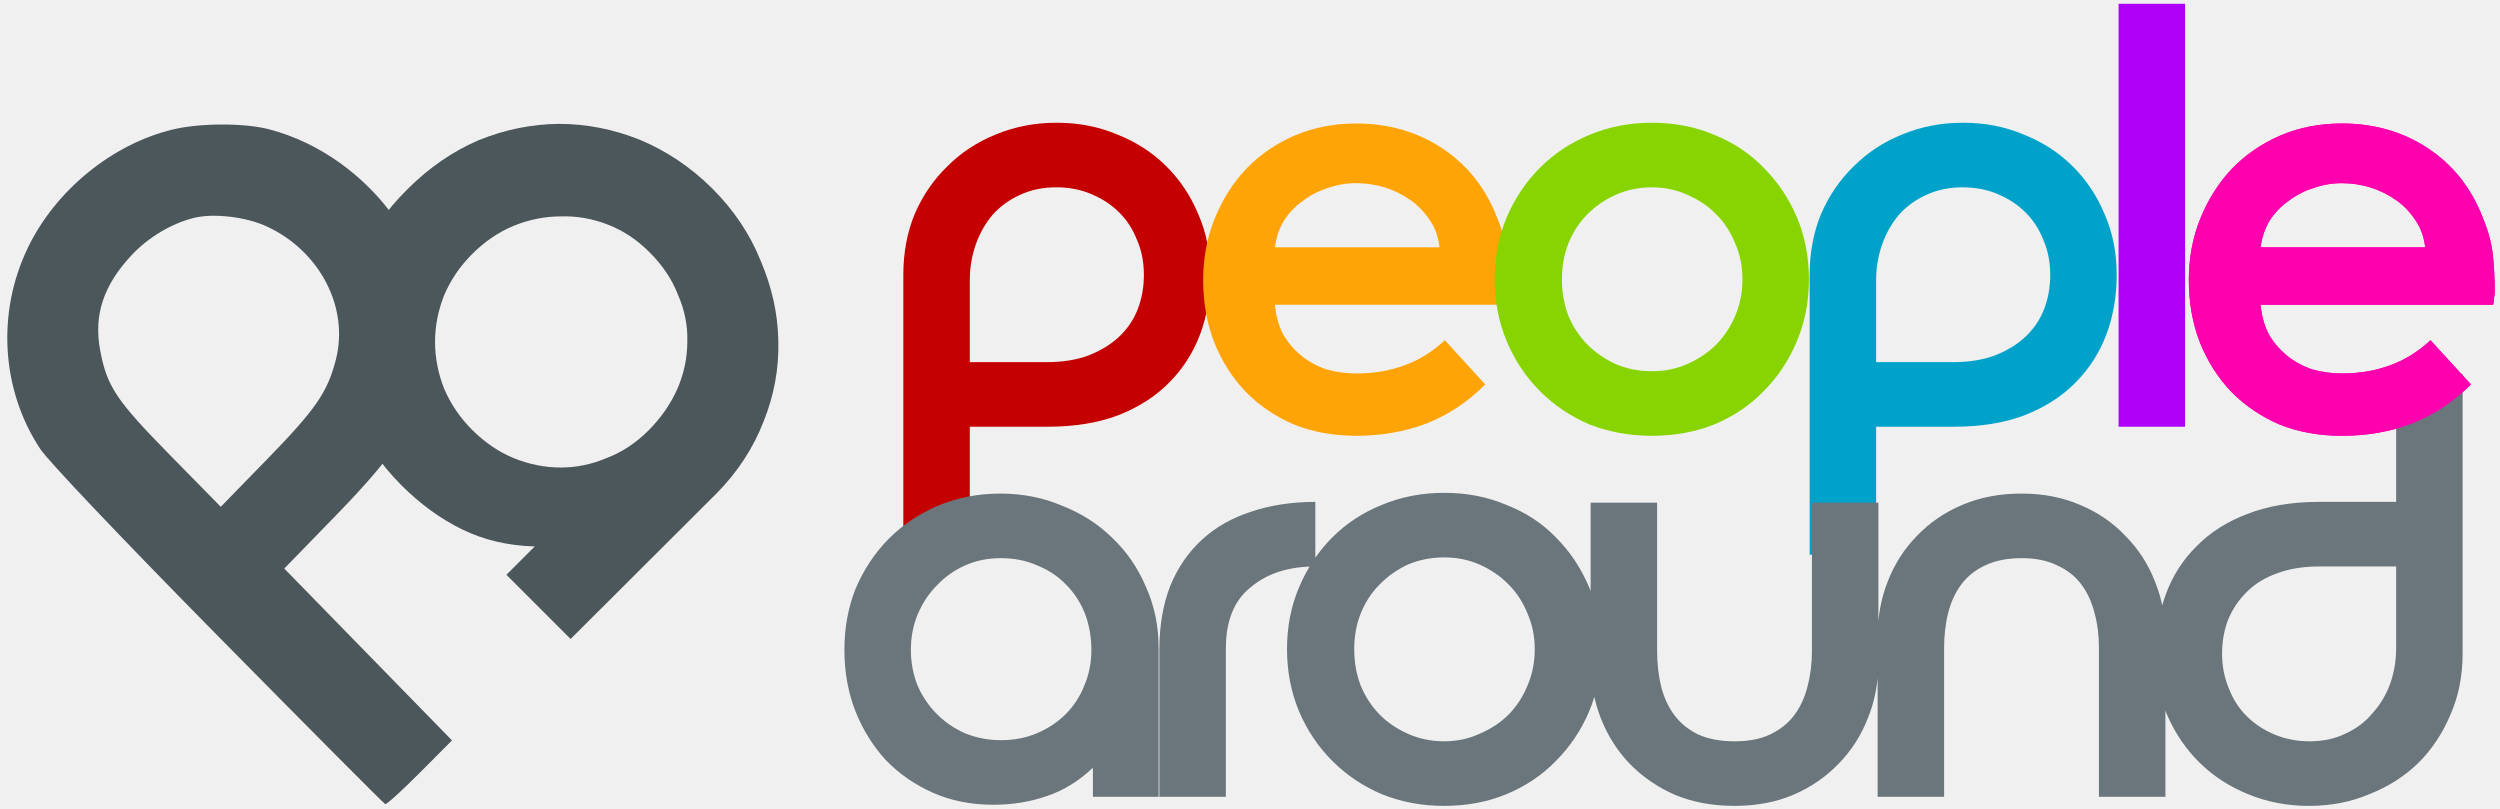
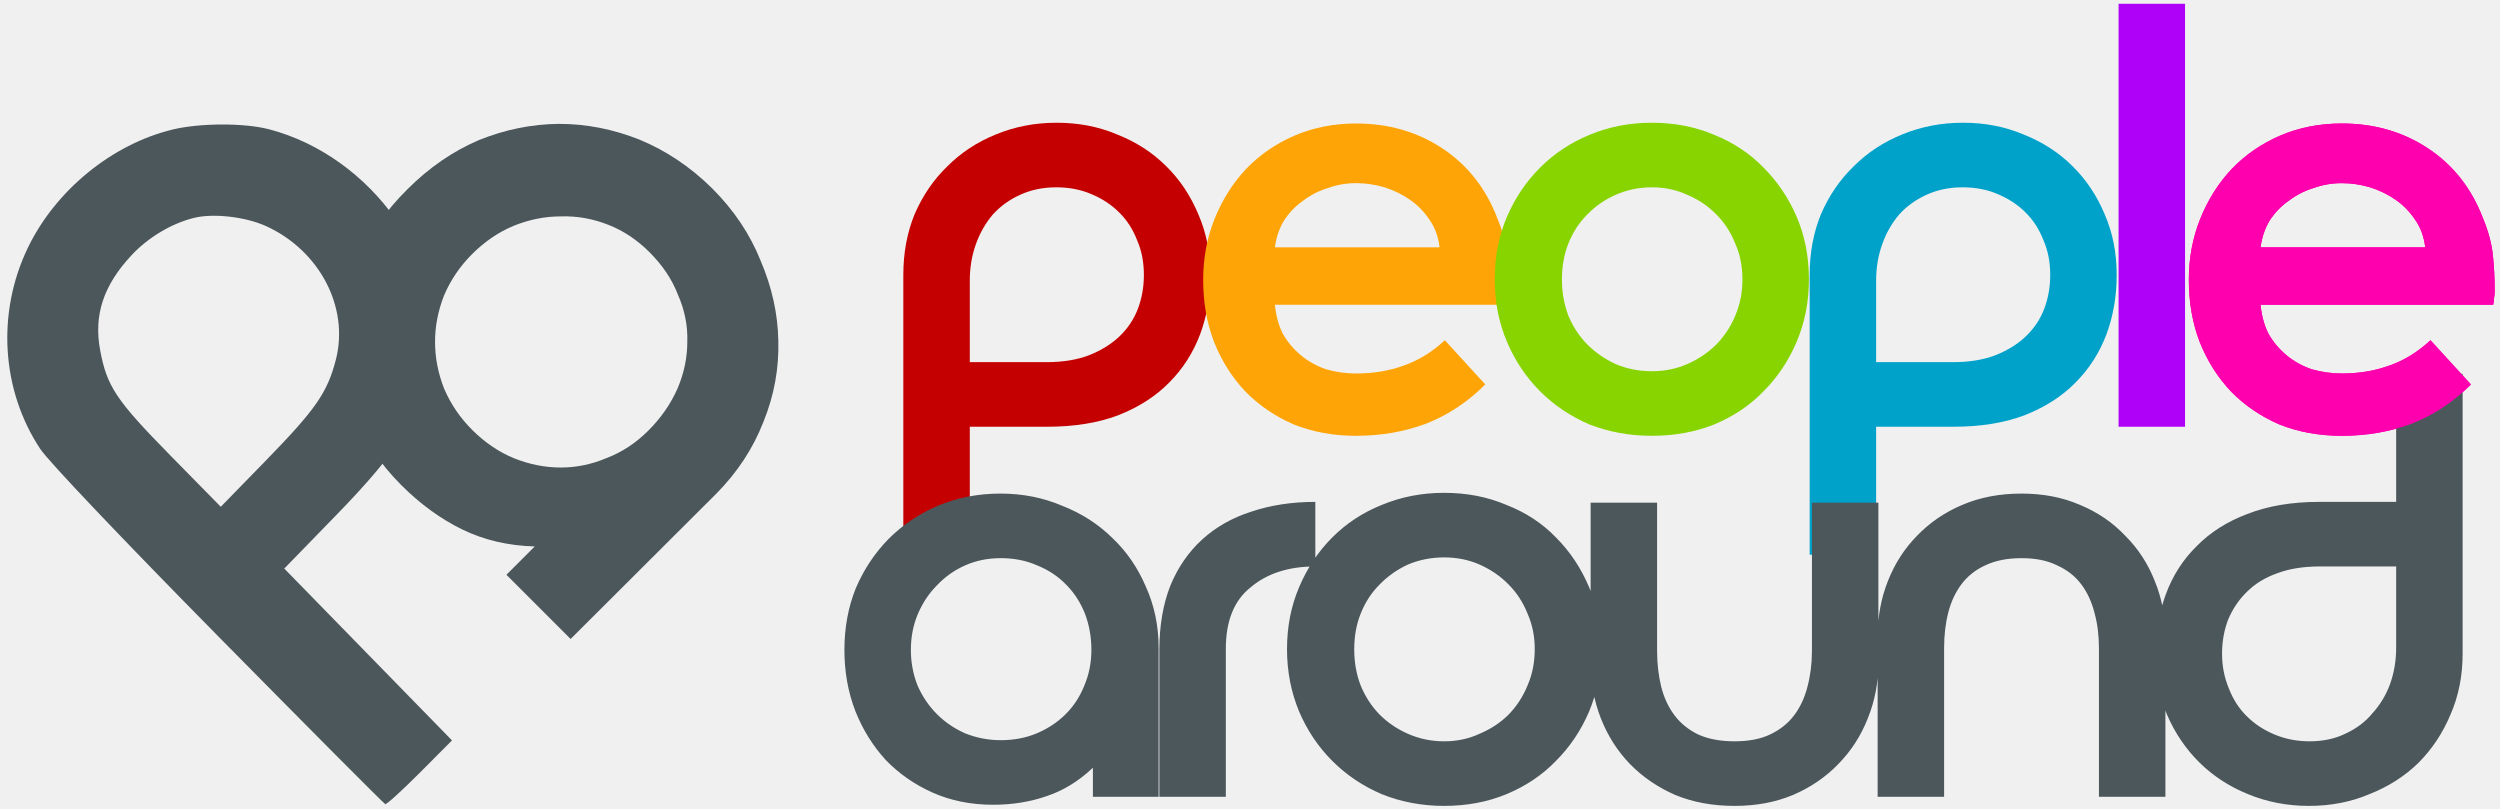
<svg xmlns="http://www.w3.org/2000/svg" viewBox="0 0 662 214" role="img" aria-label="Peoplearound">
-   <style>.mk{fill:#4c575c}.ar{fill:#6a767b}@media(prefers-color-scheme:dark){.mk{fill:#ffffff}.ar{fill:#d7e2e6}}</style>
+   <style>.mk{fill:#4c575c}.ar{fill:#4c575c}@media(prefers-color-scheme:dark){.mk{fill:#ffffff}.ar{fill:#d7e2e6}}</style>
  <g class="mk">
    <g transform="matrix(.92,0,0,.92,.96,31.92)">
      <path fill-rule="evenodd" d="M 48.638 2.585 C 31.203 6.806, 14.949 20.078, 6.982 36.600 C -2.042 55.316, -0.681 77.525, 10.531 94.515 C 12.839 98.013, 34.152 120.448, 61.814 148.500 C 87.847 174.900, 109.458 196.615, 109.838 196.755 C 110.219 196.895, 114.697 192.825, 119.791 187.710 L 129.053 178.410 104.913 153.679 L 80.774 128.949 95.637 113.669 C 114.388 94.393, 120.235 84.812, 123.135 68.616 C 128.028 41.291, 106.057 10.241, 76.354 2.504 C 69.247 0.653, 56.467 0.690, 48.638 2.585 M 54.746 28.027 C 48.252 29.659, 41.625 33.624, 36.837 38.743 C 28.737 47.403, 25.897 55.967, 27.775 66.067 C 29.720 76.523, 32.344 80.464, 47.931 96.336 L 62.500 111.171 75.521 97.814 C 89.825 83.141, 93.203 78.269, 95.628 68.815 C 99.490 53.765, 90.982 37.459, 75.589 30.412 C 69.640 27.689, 60.332 26.624, 54.746 28.027" />
    </g>
    <path d="m125 113.8q5 5 11 7.5 6.2 2.5 12.5 2.5 6.2 0 12.1-2.5 6.1-2.3 11.1-7.3 5-5 7.7-11.1 2.6-6.1 2.6-12.4 0.2-6.4-2.5-12.5-2.3-6-7.5-11.2-5-5-11-7.3-6.1-2.4-12.5-2.2-6.3 0-12.5 2.5-6 2.5-11 7.5-4.8 4.8-7.4 10.9-2.4 6.1-2.4 12.3 0 6.3 2.4 12.4 2.6 6.1 7.4 10.9zm26.1 55.4l-17-17 7.5-7.5q-10.6-0.3-19.2-4.5-8.6-4.2-16.1-11.7-8.6-8.6-12.5-18.8-3.9-10.1-3.7-20.6 0.4-10.4 4.8-20.4 4.5-10.2 13-18.6 8.6-8.6 18.9-13 10.4-4.2 21.2-4.3 10.9 0 21.4 4.2 10.6 4.4 19.2 12.9 8.6 8.6 12.8 19.1 4.5 10.5 4.7 21.2 0.3 11-3.9 21.4-4.1 10.6-12.5 19.1z" />
  </g>
  <path fill="#c50000" d="m256.8 95.9h20.3q6.4 0 11.2-1.8 4.8-1.9 8-4.9 3.4-3.2 5-7.4 1.6-4.2 1.6-9 0-5.1-1.8-9.2-1.7-4.4-4.8-7.4-3-3-7.3-4.8-4.2-1.8-9.3-1.8-5.3 0-9.6 2-4.2 1.9-7.2 5.2-2.9 3.4-4.5 7.9-1.6 4.5-1.6 9.6zm-17.6 51v-74.1q0-8.8 3-16.1 3.2-7.4 8.7-12.7 5.4-5.4 12.8-8.4 7.5-3.1 16.1-3.1 8.7 0 16 3.1 7.6 3 13 8.4 5.4 5.3 8.5 12.7 3.2 7.3 3.2 16.1 0 8.4-2.7 15.7-2.8 7.4-8.2 12.8-5.4 5.5-13.6 8.7-8 3-18.7 3h-20.5v33.9z" />
  <path fill="#ffa406" d="m337.6 65.5h43.6q-0.5-4.2-2.6-7.2-2.1-3.2-5.1-5.3-3.1-2.2-6.9-3.4-3.7-1.1-7.5-1.1-3.9 0-7.5 1.3-3.6 1.1-6.6 3.4-2.9 2-5 5.2-1.9 3.2-2.4 7.1zm45 24.6l10.7 11.7q-7 7-15.7 10.4-8.6 3.2-18.5 3.2-9 0-16.5-3-7.4-3.2-12.8-8.7-5.3-5.6-8.3-13.1-2.9-7.5-2.9-16.5 0-8.6 3-16.1 3.1-7.7 8.4-13.3 5.4-5.6 12.8-8.8 7.5-3.2 16.3-3.2 12.8 0 22.7 6.5 10.1 6.6 14.7 18.6 2.1 5.1 2.6 9.6 0.5 4.5 0.5 9.9 0 0.8-0.2 1.8 0 0.8-0.2 1.6h-61.6q0.4 4.3 2.1 7.7 1.9 3.3 4.8 5.7 2.9 2.4 6.7 3.7 3.9 1.1 7.9 1.1 6.9 0 12.6-2.1 5.8-2 10.9-6.7z" />
  <path fill="#87d400" d="m437.4 98.3q5.1 0 9.4-1.9 4.5-2 7.7-5.2 3.2-3.3 5-7.6 1.9-4.5 1.9-9.6 0-5.2-1.9-9.5-1.8-4.5-5-7.7-3.2-3.3-7.7-5.2-4.3-2-9.4-2-5.1 0-9.6 2-4.3 1.9-7.5 5.2-3.2 3.2-5 7.7-1.7 4.3-1.7 9.5 0 5.1 1.7 9.6 1.8 4.3 5 7.6 3.2 3.2 7.5 5.2 4.5 1.9 9.6 1.9zm-41.6-24.3q0-9 3.2-16.5 3.2-7.5 8.8-13.1 5.6-5.6 13.1-8.7 7.7-3.2 16.5-3.2 9 0 16.5 3.2 7.7 3.1 13.1 8.7 5.6 5.6 8.8 13.1 3.2 7.5 3.2 16.5 0 8.8-3.2 16.4-3.2 7.6-8.8 13.2-5.4 5.6-13.1 8.8-7.5 3-16.5 3-8.8 0-16.5-3-7.5-3.2-13.1-8.8-5.6-5.6-8.8-13.2-3.2-7.6-3.2-16.4z" />
  <path fill="#00a2ca" d="m496.8 95.9h20.3q6.4 0 11.2-1.8 4.8-1.9 8-4.9 3.4-3.2 5-7.4 1.6-4.2 1.6-9 0-5.1-1.8-9.2-1.7-4.4-4.8-7.4-3-3-7.3-4.8-4.2-1.8-9.3-1.8-5.3 0-9.6 2-4.2 1.9-7.2 5.2-2.9 3.4-4.5 7.9-1.6 4.5-1.6 9.6zm-17.6 51v-74.1q0-8.8 3-16.1 3.2-7.4 8.7-12.7 5.4-5.4 12.8-8.4 7.5-3.1 16.1-3.1 8.7 0 16 3.1 7.6 3 13 8.4 5.4 5.3 8.5 12.7 3.2 7.3 3.2 16.1 0 8.4-2.7 15.7-2.8 7.4-8.2 12.8-5.4 5.5-13.6 8.7-8 3-18.7 3h-20.5v33.9z" />
  <path fill="#af00f8" d="m561 113v-112h17.6v112z" />
  <path fill="#ff00ae" d="m598.6 65.5h43.6q-0.5-4.2-2.6-7.2-2.1-3.2-5.1-5.3-3.1-2.2-6.9-3.4-3.7-1.1-7.5-1.1-3.9 0-7.5 1.3-3.6 1.1-6.6 3.4-2.9 2-5 5.2-1.9 3.2-2.4 7.1zm45 24.6l10.7 11.7q-7 7-15.7 10.4-8.6 3.2-18.5 3.2-9 0-16.5-3-7.4-3.2-12.8-8.7-5.3-5.6-8.3-13.1-2.9-7.5-2.9-16.5 0-8.6 3-16.1 3.1-7.7 8.4-13.3 5.4-5.6 12.8-8.8 7.5-3.2 16.3-3.2 12.8 0 22.7 6.5 10.1 6.6 14.7 18.6 2.1 5.1 2.6 9.6 0.5 4.5 0.5 9.9 0 0.8-0.2 1.8 0 0.8-0.2 1.6h-61.6q0.4 4.3 2.1 7.7 1.9 3.3 4.8 5.7 2.9 2.4 6.7 3.7 3.9 1.1 7.9 1.1 6.9 0 12.6-2.1 5.8-2 10.9-6.7z" />
  <path class="ar" d="m265 196q5.2 0 9.5-1.8 4.5-1.9 7.7-5.1 3.2-3.2 4.9-7.5 1.9-4.4 1.9-9.5 0-5.1-1.7-9.6-1.8-4.5-5-7.7-3.2-3.3-7.7-5.1-4.3-1.9-9.6-1.9-5.1 0-9.4 1.9-4.3 1.9-7.5 5.3-3.2 3.2-5.1 7.7-1.8 4.3-1.8 9.4 0 5 1.8 9.5 1.9 4.3 5.1 7.5 3.2 3.2 7.5 5.1 4.5 1.8 9.4 1.8zm41.8 15h-17.4v-7.7q-5.6 5.3-12.2 7.5-6.6 2.3-14.2 2.3-8.8 0-16-3.2-7.2-3.2-12.5-8.7-5.1-5.6-8-12.9-2.9-7.5-2.9-16.2 0-8.8 3-16.3 3.2-7.5 8.7-13.1 5.6-5.6 13.1-8.8 7.7-3.2 16.5-3.2 8.8 0 16.3 3.2 7.7 3 13.3 8.5 5.7 5.4 8.9 12.9 3.4 7.5 3.4 16.2zm0.2 0v-38.9q0-9.6 2.9-17 3-7.3 8.5-12.3 5.4-4.9 12.9-7.3 7.7-2.6 17-2.6v17.1q-10.6 0-17.1 5.5-6.6 5.2-6.6 16.3v39.2zm75.4-14.7q5.1 0 9.4-2 4.5-1.9 7.7-5.1 3.2-3.3 5-7.7 1.9-4.4 1.9-9.6 0-5.1-1.9-9.4-1.8-4.5-5-7.7-3.2-3.3-7.7-5.3-4.3-1.9-9.4-1.9-5.1 0-9.6 1.9-4.3 2-7.5 5.3-3.2 3.2-5 7.7-1.7 4.3-1.7 9.4 0 5.2 1.7 9.6 1.8 4.4 5 7.7 3.2 3.2 7.5 5.1 4.5 2 9.6 2zm-41.6-24.4q0-8.9 3.2-16.4 3.2-7.6 8.8-13.2 5.6-5.6 13.1-8.6 7.7-3.2 16.5-3.2 9 0 16.5 3.2 7.7 3 13.1 8.6 5.6 5.6 8.8 13.2 3.2 7.5 3.2 16.4 0 8.8-3.2 16.5-3.2 7.5-8.8 13.1-5.4 5.6-13.1 8.8-7.5 3.1-16.5 3.1-8.8 0-16.5-3.1-7.5-3.2-13.1-8.8-5.6-5.6-8.8-13.1-3.2-7.7-3.2-16.5zm80.4 3.6v-42.4h17.6v39.3q0 5 1.1 9.5 1.1 4.3 3.5 7.5 2.4 3.2 6.3 5.1 4 1.8 9.6 1.8 5.6 0 9.4-1.8 4-1.9 6.4-5.1 2.4-3.2 3.5-7.5 1.2-4.5 1.2-9.5v-39.3h17.6v42.4q0 7.8-2.8 14.7-2.7 6.9-7.8 12.1-5 5.2-12 8.2-6.9 2.9-15.5 2.9-8.7 0-15.7-2.9-6.9-3-12-8.2-5-5.2-7.7-12.1-2.7-6.9-2.7-14.7zm76 35.5v-42.4q0-7.9 2.7-14.7 2.7-6.9 7.7-12 5.1-5.3 12-8.2 7-3 15.7-3 8.6 0 15.5 3 7 2.9 12 8.2 5.1 5.1 7.8 12 2.8 6.8 2.8 14.7v42.4h-17.6v-39.4q0-5.1-1.2-9.4-1.1-4.3-3.5-7.5-2.4-3.2-6.4-5-3.8-1.9-9.4-1.9-5.6 0-9.6 1.9-3.9 1.8-6.3 5-2.4 3.2-3.5 7.5-1.1 4.3-1.1 9.4v39.4zm137.3-61h-20.3q-6.4 0-11.2 1.8-4.8 1.7-8 4.9-3.2 3.1-5 7.4-1.6 4.2-1.6 9 0 4.9 1.8 9.2 1.7 4.4 4.8 7.4 3 3 7.3 4.8 4.3 1.8 9.3 1.8 5.3 0 9.4-2 4.4-2 7.2-5.4 3.1-3.4 4.7-7.8 1.6-4.5 1.6-9.5zm17.6-51v74.1q0 8.8-3.2 16.1-3.1 7.4-8.5 12.8-5.4 5.3-13 8.3-7.3 3.1-16 3.1-8.6 0-16.1-3.1-7.4-3-12.8-8.3-5.5-5.4-8.7-12.8-3-7.3-3-16.1 0-8.4 2.7-15.7 2.7-7.4 8.2-12.8 5.4-5.5 13.4-8.5 8.2-3.2 18.9-3.2h20.5v-33.9z" />
  <path fill="#ff00ae" d="m598.6 65.5h43.6q-0.5-4.2-2.6-7.2-2.1-3.2-5.1-5.3-3.1-2.2-6.9-3.4-3.7-1.1-7.5-1.1-3.9 0-7.5 1.3-3.6 1.1-6.6 3.4-2.9 2-5 5.2-1.9 3.2-2.4 7.1zm45 24.6l10.7 11.7q-7 7-15.7 10.4-8.6 3.2-18.5 3.2-9 0-16.5-3-7.4-3.2-12.8-8.7-5.3-5.6-8.3-13.1-2.9-7.5-2.9-16.5 0-8.6 3-16.1 3.1-7.7 8.4-13.3 5.4-5.6 12.8-8.8 7.5-3.2 16.3-3.2 12.8 0 22.7 6.5 10.1 6.6 14.7 18.6 2.1 5.1 2.6 9.6 0.5 4.5 0.5 9.9 0 0.8-0.2 1.8 0 0.8-0.2 1.6h-61.6q0.4 4.3 2.1 7.7 1.9 3.3 4.8 5.7 2.9 2.4 6.7 3.7 3.9 1.1 7.9 1.1 6.9 0 12.6-2.1 5.8-2 10.9-6.7z" />
</svg>
